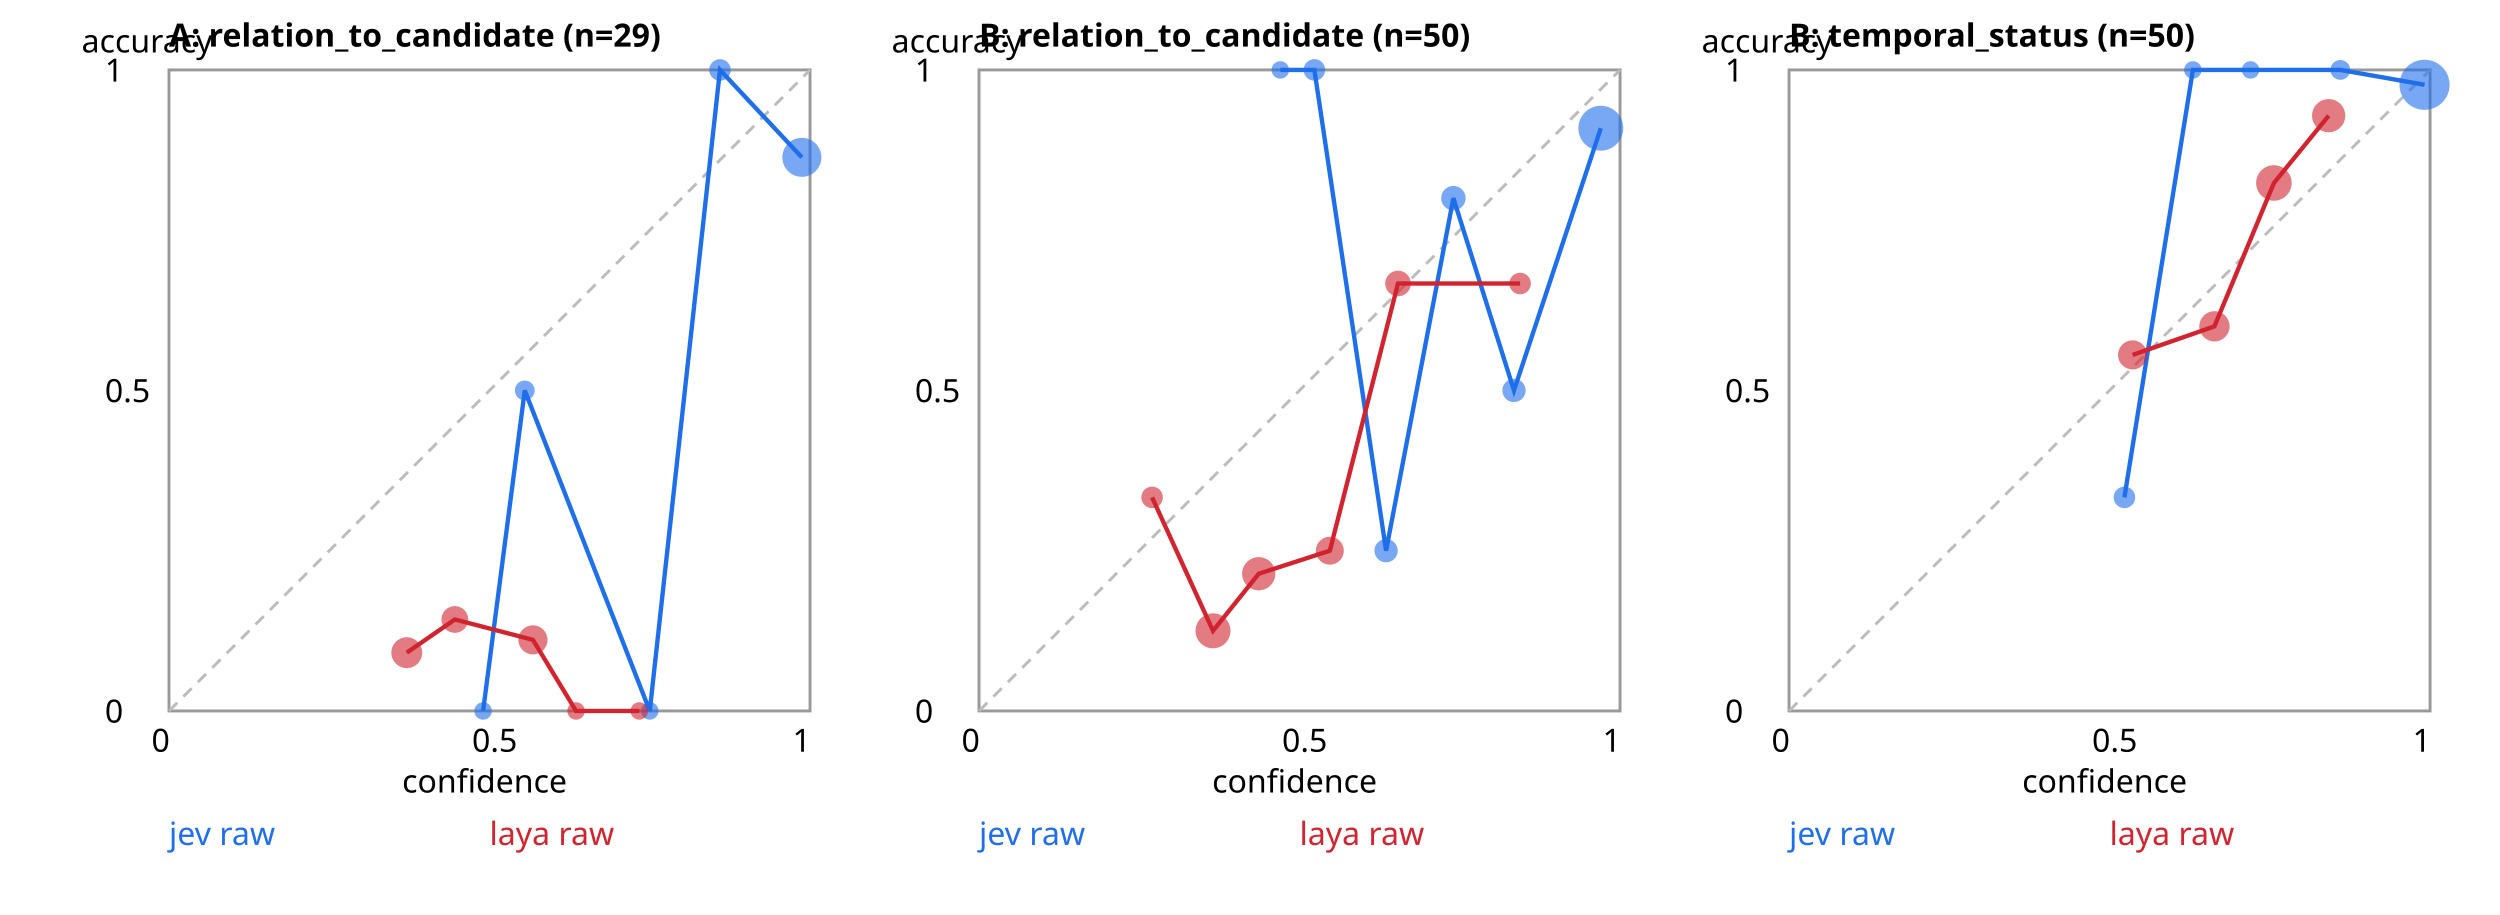
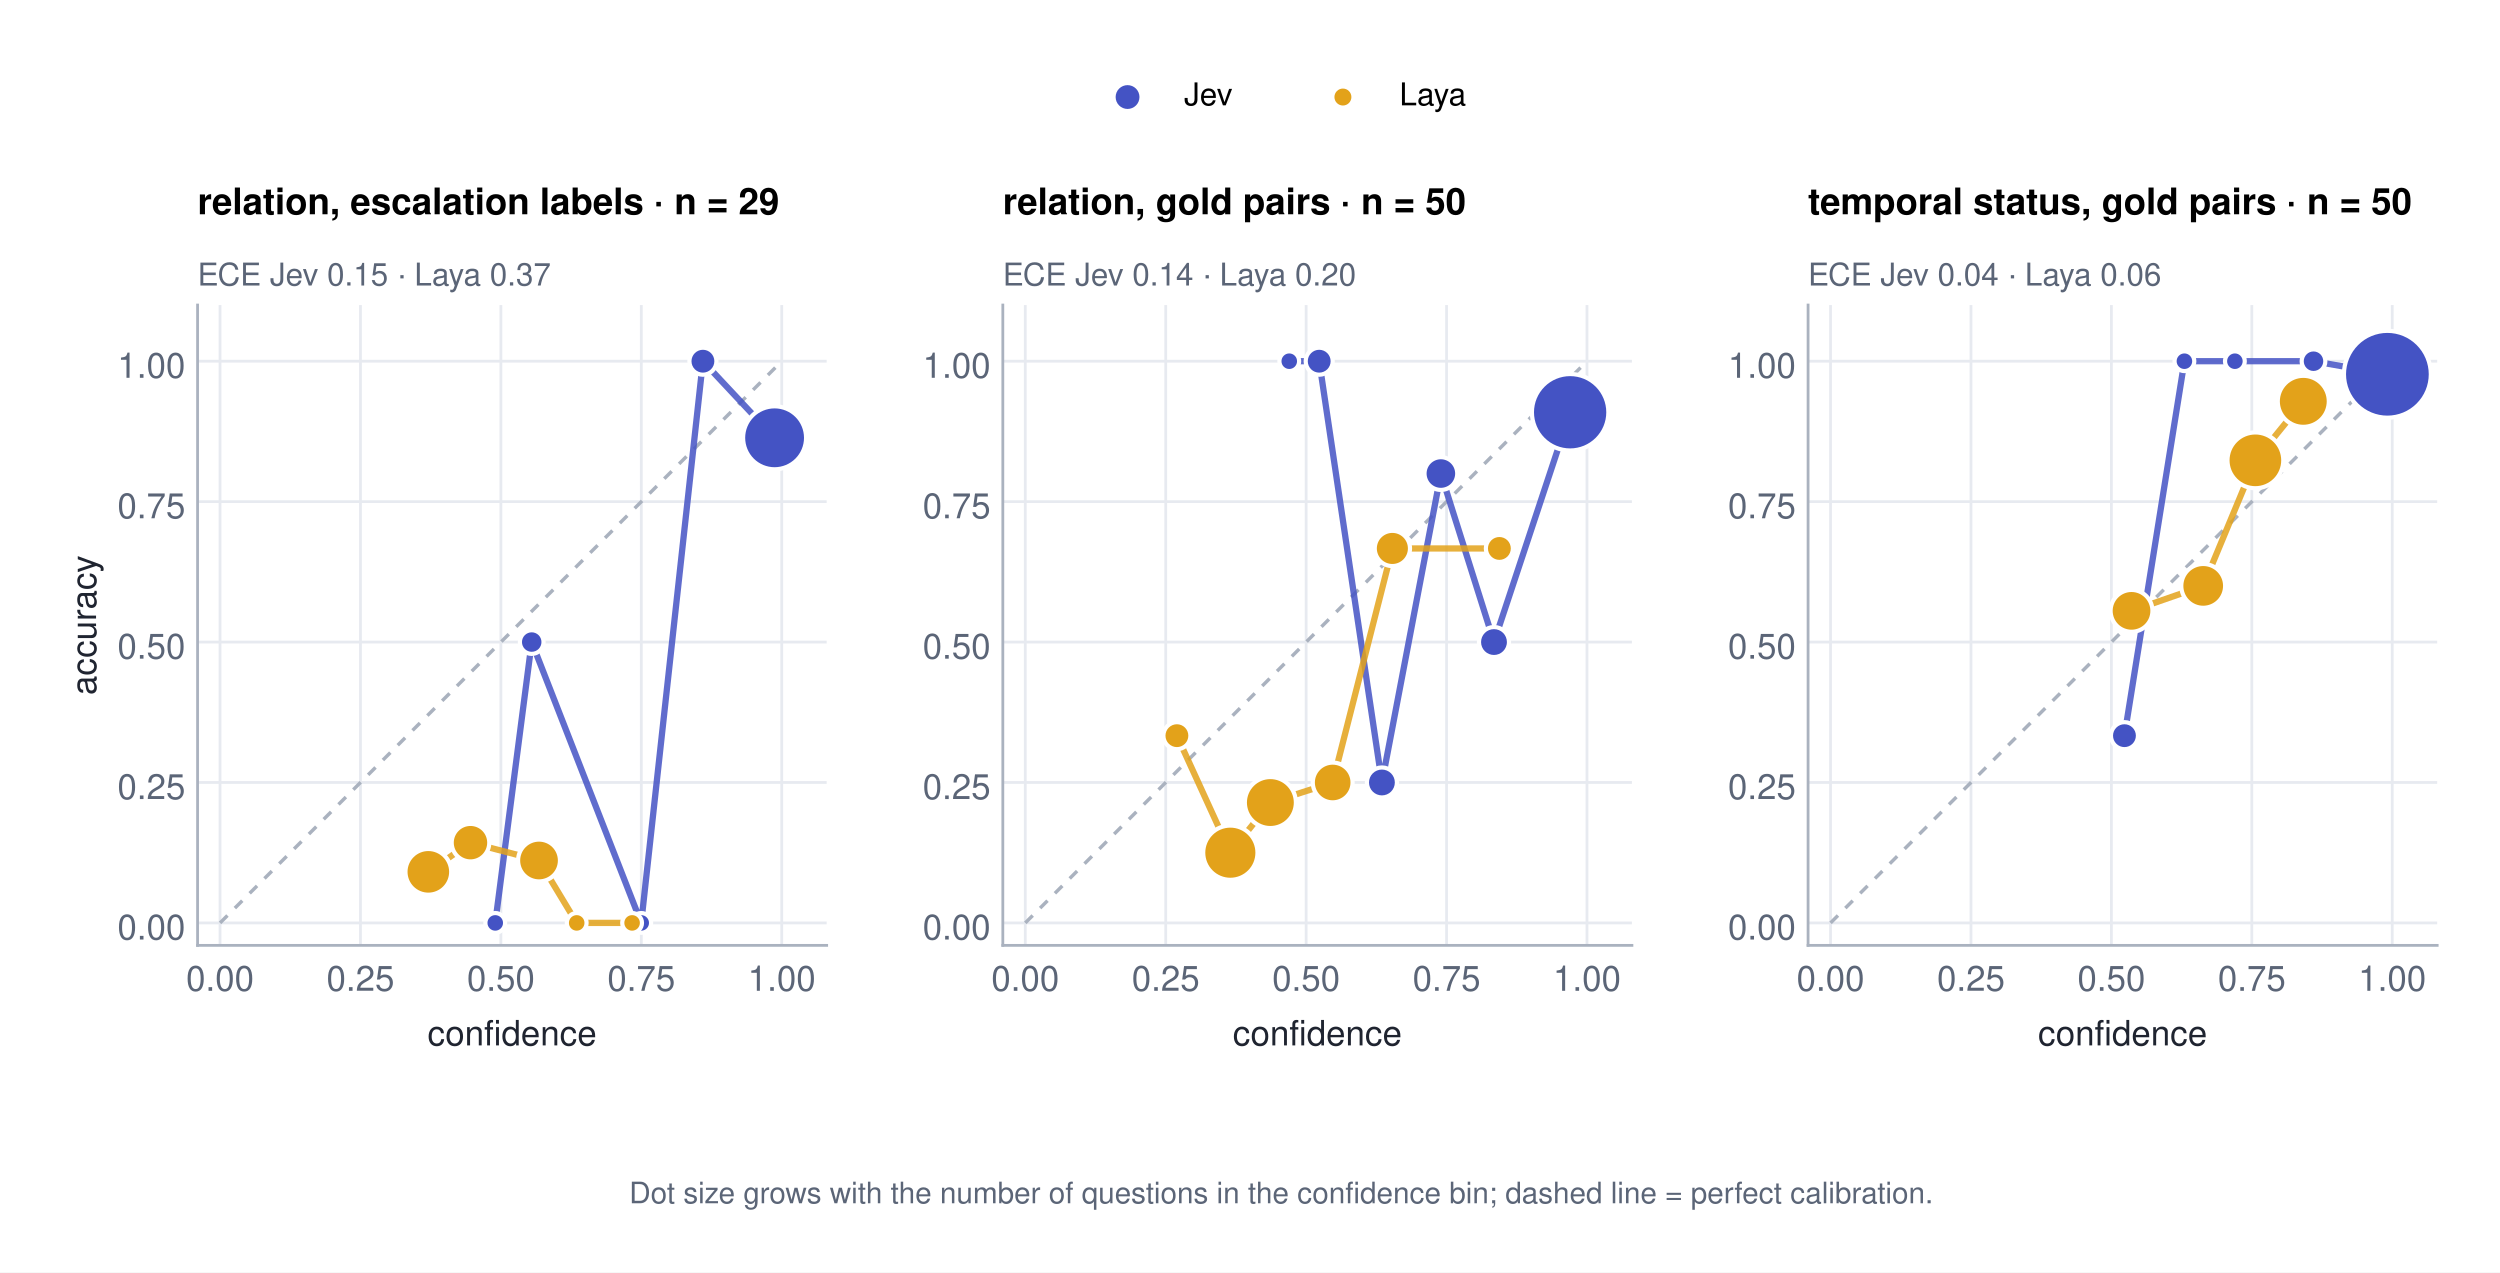
- <svg xmlns="http://www.w3.org/2000/svg" width="858" height="314" font-family="sans-serif" font-size="11">
-   <rect width="100%" height="100%" fill="white" />
-   <text x="58" y="16" font-weight="bold">A: relation_to_candidate (n=29)</text>
-   <rect x="58" y="24" width="220" height="220" fill="none" stroke="#999" />
-   <line x1="58" y1="244" x2="278" y2="24" stroke="#bbb" stroke-dasharray="4 3" />
-   <text x="52" y="258">0</text>
-   <text x="36" y="248">0</text>
-   <text x="162.0" y="258">0.5</text>
-   <text x="36" y="138.0">0.5</text>
-   <text x="272" y="258">1</text>
-   <text x="36" y="28">1</text>
-   <text x="138.0" y="272">confidence</text>
-   <text x="28" y="18">accuracy</text>
-   <polyline points="165.8,244.0 180.1,134.0 223.0,244.0 247.1,24.0 275.2,54.0" fill="none" stroke="#1f6feb" stroke-width="1.5" />
-   <circle cx="165.8" cy="244.0" r="3.0" fill="#1f6feb" fill-opacity="0.6" />
-   <circle cx="180.1" cy="134.0" r="3.4" fill="#1f6feb" fill-opacity="0.6" />
-   <circle cx="223.0" cy="244.0" r="3.0" fill="#1f6feb" fill-opacity="0.6" />
-   <circle cx="247.1" cy="24.0" r="3.7" fill="#1f6feb" fill-opacity="0.6" />
-   <circle cx="275.2" cy="54.0" r="6.7" fill="#1f6feb" fill-opacity="0.6" />
-   <text x="58" y="290" fill="#1f6feb">jev raw</text>
-   <polyline points="139.6,224.0 156.1,212.6 182.9,219.6 197.7,244.0 219.4,244.0" fill="none" stroke="#d1242f" stroke-width="1.5" />
-   <circle cx="139.6" cy="224.0" r="5.3" fill="#d1242f" fill-opacity="0.6" />
-   <circle cx="156.1" cy="212.6" r="4.6" fill="#d1242f" fill-opacity="0.6" />
-   <circle cx="182.9" cy="219.6" r="5.0" fill="#d1242f" fill-opacity="0.6" />
-   <circle cx="197.7" cy="244.0" r="3.0" fill="#d1242f" fill-opacity="0.6" />
-   <circle cx="219.4" cy="244.0" r="3.0" fill="#d1242f" fill-opacity="0.6" />
-   <text x="168" y="290" fill="#d1242f">laya raw</text>
-   <text x="336" y="16" font-weight="bold">B: relation_to_candidate (n=50)</text>
-   <rect x="336" y="24" width="220" height="220" fill="none" stroke="#999" />
-   <line x1="336" y1="244" x2="556" y2="24" stroke="#bbb" stroke-dasharray="4 3" />
-   <text x="330" y="258">0</text>
-   <text x="314" y="248">0</text>
-   <text x="440.0" y="258">0.5</text>
-   <text x="314" y="138.0">0.5</text>
-   <text x="550" y="258">1</text>
-   <text x="314" y="28">1</text>
-   <text x="416.0" y="272">confidence</text>
-   <text x="306" y="18">accuracy</text>
-   <polyline points="439.4,24.0 451.1,24.0 475.7,189.0 498.8,68.0 519.6,134.0 549.4,44.0" fill="none" stroke="#1f6feb" stroke-width="1.5" />
-   <circle cx="439.4" cy="24.0" r="3.0" fill="#1f6feb" fill-opacity="0.6" />
-   <circle cx="451.1" cy="24.0" r="3.7" fill="#1f6feb" fill-opacity="0.6" />
-   <circle cx="475.7" cy="189.0" r="4.0" fill="#1f6feb" fill-opacity="0.6" />
-   <circle cx="498.8" cy="68.0" r="4.2" fill="#1f6feb" fill-opacity="0.6" />
-   <circle cx="519.6" cy="134.0" r="4.0" fill="#1f6feb" fill-opacity="0.6" />
-   <circle cx="549.4" cy="44.0" r="7.7" fill="#1f6feb" fill-opacity="0.6" />
-   <text x="336" y="290" fill="#1f6feb">jev raw</text>
-   <polyline points="395.4,170.7 416.3,216.5 432.0,196.9 456.4,189.0 479.8,97.3 521.7,97.3" fill="none" stroke="#d1242f" stroke-width="1.5" />
-   <circle cx="395.4" cy="170.7" r="3.7" fill="#d1242f" fill-opacity="0.6" />
-   <circle cx="416.3" cy="216.5" r="6.0" fill="#d1242f" fill-opacity="0.6" />
-   <circle cx="432.0" cy="196.9" r="5.7" fill="#d1242f" fill-opacity="0.6" />
-   <circle cx="456.4" cy="189.0" r="4.8" fill="#d1242f" fill-opacity="0.6" />
-   <circle cx="479.8" cy="97.3" r="4.4" fill="#d1242f" fill-opacity="0.6" />
-   <circle cx="521.7" cy="97.3" r="3.7" fill="#d1242f" fill-opacity="0.6" />
-   <text x="446" y="290" fill="#d1242f">laya raw</text>
-   <text x="614" y="16" font-weight="bold">B: temporal_status (n=50)</text>
-   <rect x="614" y="24" width="220" height="220" fill="none" stroke="#999" />
-   <line x1="614" y1="244" x2="834" y2="24" stroke="#bbb" stroke-dasharray="4 3" />
-   <text x="608" y="258">0</text>
-   <text x="592" y="248">0</text>
-   <text x="718.0" y="258">0.5</text>
-   <text x="592" y="138.0">0.5</text>
-   <text x="828" y="258">1</text>
-   <text x="592" y="28">1</text>
-   <text x="694.0" y="272">confidence</text>
-   <text x="584" y="18">accuracy</text>
-   <polyline points="729.1,170.7 752.6,24.0 772.4,24.0 803.2,24.0 832.1,29.1" fill="none" stroke="#1f6feb" stroke-width="1.5" />
-   <circle cx="729.1" cy="170.7" r="3.7" fill="#1f6feb" fill-opacity="0.6" />
-   <circle cx="752.6" cy="24.0" r="3.0" fill="#1f6feb" fill-opacity="0.6" />
-   <circle cx="772.4" cy="24.0" r="3.0" fill="#1f6feb" fill-opacity="0.6" />
-   <circle cx="803.2" cy="24.0" r="3.4" fill="#1f6feb" fill-opacity="0.6" />
-   <circle cx="832.1" cy="29.1" r="8.6" fill="#1f6feb" fill-opacity="0.6" />
-   <text x="614" y="290" fill="#1f6feb">jev raw</text>
-   <polyline points="731.9,121.8 760.0,112.0 780.4,62.8 799.2,39.7" fill="none" stroke="#d1242f" stroke-width="1.5" />
-   <circle cx="731.9" cy="121.8" r="5.0" fill="#d1242f" fill-opacity="0.6" />
-   <circle cx="760.0" cy="112.0" r="5.2" fill="#d1242f" fill-opacity="0.6" />
-   <circle cx="780.4" cy="62.8" r="6.1" fill="#d1242f" fill-opacity="0.6" />
-   <circle cx="799.2" cy="39.7" r="5.7" fill="#d1242f" fill-opacity="0.6" />
-   <text x="724" y="290" fill="#d1242f">laya raw</text>
+ <svg xmlns="http://www.w3.org/2000/svg" xmlns:xlink="http://www.w3.org/1999/xlink" width="716.308pt" height="364.582pt" viewBox="0 0 716.308 364.582" version="1.1">
+   <defs>
+     <style type="text/css">*{stroke-linejoin: round; stroke-linecap: butt}</style>
+   </defs>
+   <g id="figure_1">
+     <g id="patch_1">
+       <path d="M 0 364.582  L 716.308 364.582  L 716.308 0  L 0 0  z " style="fill: #ffffff" />
+     </g>
+     <g id="axes_1">
+       <g id="patch_2">
+         <path d="M 56.608 270.872  L 236.861 270.872  L 236.861 87.4  L 56.608 87.4  z " style="fill: #ffffff" />
+       </g>
+       <g id="matplotlib.axis_1">
+         <g id="xtick_1">
+           <g id="line2d_1">
+             <path d="M 63.045 270.872  L 63.045 87.4  " clip-path="url(#pa65869cbde)" style="fill: none; stroke: #e7eaf0; stroke-width: 0.8; stroke-linecap: square" />
+           </g>
+           <g id="line2d_2" />
+           <g id="text_1">
+             <text style="font-size: 10px; font-family: 'Helvetica Neue', 'Helvetica', 'Arial', 'DejaVu Sans', sans-serif; text-anchor: middle; fill: #5b6577" x="63.045" y="283.892" transform="rotate(-0 63.04541 283.8918)">0.00</text>
+           </g>
+         </g>
+         <g id="xtick_2">
+           <g id="line2d_3">
+             <path d="M 103.28 270.872  L 103.28 87.4  " clip-path="url(#pa65869cbde)" style="fill: none; stroke: #e7eaf0; stroke-width: 0.8; stroke-linecap: square" />
+           </g>
+           <g id="line2d_4" />
+           <g id="text_2">
+             <text style="font-size: 10px; font-family: 'Helvetica Neue', 'Helvetica', 'Arial', 'DejaVu Sans', sans-serif; text-anchor: middle; fill: #5b6577" x="103.28" y="283.892" transform="rotate(-0 103.2804 283.8918)">0.25</text>
+           </g>
+         </g>
+         <g id="xtick_3">
+           <g id="line2d_5">
+             <path d="M 143.515 270.872  L 143.515 87.4  " clip-path="url(#pa65869cbde)" style="fill: none; stroke: #e7eaf0; stroke-width: 0.8; stroke-linecap: square" />
+           </g>
+           <g id="line2d_6" />
+           <g id="text_3">
+             <text style="font-size: 10px; font-family: 'Helvetica Neue', 'Helvetica', 'Arial', 'DejaVu Sans', sans-serif; text-anchor: middle; fill: #5b6577" x="143.515" y="283.892" transform="rotate(-0 143.5154 283.8918)">0.50</text>
+           </g>
+         </g>
+         <g id="xtick_4">
+           <g id="line2d_7">
+             <path d="M 183.75 270.872  L 183.75 87.4  " clip-path="url(#pa65869cbde)" style="fill: none; stroke: #e7eaf0; stroke-width: 0.8; stroke-linecap: square" />
+           </g>
+           <g id="line2d_8" />
+           <g id="text_4">
+             <text style="font-size: 10px; font-family: 'Helvetica Neue', 'Helvetica', 'Arial', 'DejaVu Sans', sans-serif; text-anchor: middle; fill: #5b6577" x="183.75" y="283.892" transform="rotate(-0 183.7504 283.8918)">0.75</text>
+           </g>
+         </g>
+         <g id="xtick_5">
+           <g id="line2d_9">
+             <path d="M 223.985 270.872  L 223.985 87.4  " clip-path="url(#pa65869cbde)" style="fill: none; stroke: #e7eaf0; stroke-width: 0.8; stroke-linecap: square" />
+           </g>
+           <g id="line2d_10" />
+           <g id="text_5">
+             <text style="font-size: 10px; font-family: 'Helvetica Neue', 'Helvetica', 'Arial', 'DejaVu Sans', sans-serif; text-anchor: middle; fill: #5b6577" x="223.985" y="283.892" transform="rotate(-0 223.9854 283.8918)">1.00</text>
+           </g>
+         </g>
+         <g id="text_6">
+           <text style="font-size: 10px; font-family: 'Helvetica Neue', 'Helvetica', 'Arial', 'DejaVu Sans', sans-serif; text-anchor: middle; fill: #1f2430" x="146.734" y="299.542" transform="rotate(-0 146.7342 299.5418)">confidence</text>
+         </g>
+       </g>
+       <g id="matplotlib.axis_2">
+         <g id="ytick_1">
+           <g id="line2d_11">
+             <path d="M 56.608 264.434  L 236.861 264.434  " clip-path="url(#pa65869cbde)" style="fill: none; stroke: #e7eaf0; stroke-width: 0.8; stroke-linecap: square" />
+           </g>
+           <g id="line2d_12" />
+           <g id="text_7">
+             <text style="font-size: 10px; font-family: 'Helvetica Neue', 'Helvetica', 'Arial', 'DejaVu Sans', sans-serif; text-anchor: end; fill: #5b6577" x="53.108" y="269.194" transform="rotate(-0 53.10781 269.1942)">0.00</text>
+           </g>
+         </g>
+         <g id="ytick_2">
+           <g id="line2d_13">
+             <path d="M 56.608 224.199  L 236.861 224.199  " clip-path="url(#pa65869cbde)" style="fill: none; stroke: #e7eaf0; stroke-width: 0.8; stroke-linecap: square" />
+           </g>
+           <g id="line2d_14" />
+           <g id="text_8">
+             <text style="font-size: 10px; font-family: 'Helvetica Neue', 'Helvetica', 'Arial', 'DejaVu Sans', sans-serif; text-anchor: end; fill: #5b6577" x="53.108" y="228.959" transform="rotate(-0 53.10781 228.9592)">0.25</text>
+           </g>
+         </g>
+         <g id="ytick_3">
+           <g id="line2d_15">
+             <path d="M 56.608 183.964  L 236.861 183.964  " clip-path="url(#pa65869cbde)" style="fill: none; stroke: #e7eaf0; stroke-width: 0.8; stroke-linecap: square" />
+           </g>
+           <g id="line2d_16" />
+           <g id="text_9">
+             <text style="font-size: 10px; font-family: 'Helvetica Neue', 'Helvetica', 'Arial', 'DejaVu Sans', sans-serif; text-anchor: end; fill: #5b6577" x="53.108" y="188.724" transform="rotate(-0 53.10781 188.7242)">0.50</text>
+           </g>
+         </g>
+         <g id="ytick_4">
+           <g id="line2d_17">
+             <path d="M 56.608 143.729  L 236.861 143.729  " clip-path="url(#pa65869cbde)" style="fill: none; stroke: #e7eaf0; stroke-width: 0.8; stroke-linecap: square" />
+           </g>
+           <g id="line2d_18" />
+           <g id="text_10">
+             <text style="font-size: 10px; font-family: 'Helvetica Neue', 'Helvetica', 'Arial', 'DejaVu Sans', sans-serif; text-anchor: end; fill: #5b6577" x="53.108" y="148.489" transform="rotate(-0 53.10781 148.4892)">0.75</text>
+           </g>
+         </g>
+         <g id="ytick_5">
+           <g id="line2d_19">
+             <path d="M 56.608 103.494  L 236.861 103.494  " clip-path="url(#pa65869cbde)" style="fill: none; stroke: #e7eaf0; stroke-width: 0.8; stroke-linecap: square" />
+           </g>
+           <g id="line2d_20" />
+           <g id="text_11">
+             <text style="font-size: 10px; font-family: 'Helvetica Neue', 'Helvetica', 'Arial', 'DejaVu Sans', sans-serif; text-anchor: end; fill: #5b6577" x="53.108" y="108.254" transform="rotate(-0 53.10781 108.2542)">1.00</text>
+           </g>
+         </g>
+         <g id="text_12">
+           <text style="font-size: 10px; font-family: 'Helvetica Neue', 'Helvetica', 'Arial', 'DejaVu Sans', sans-serif; text-anchor: middle; fill: #1f2430" x="27.52" y="179.136" transform="rotate(-90 27.52 179.136)">accuracy</text>
+         </g>
+       </g>
+       <g id="line2d_21">
+         <path d="M 63.045 264.434  L 223.985 103.494  " clip-path="url(#pa65869cbde)" style="fill: none; stroke-dasharray: 3,3; stroke-dashoffset: 0; stroke: #aab2bf" />
+       </g>
+       <g id="line2d_22">
+         <path d="M 141.898 264.434  L 152.349 183.964  L 183.726 264.434  L 201.403 103.494  L 221.939 125.441  " clip-path="url(#pa65869cbde)" style="fill: none; stroke: #4453c4; stroke-opacity: 0.85; stroke-width: 1.8; stroke-linecap: square" />
+       </g>
+       <g id="line2d_23">
+         <path d="M 122.728 249.803  L 134.804 241.443  L 154.442 246.552  L 165.236 264.434  L 181.111 264.434  " clip-path="url(#pa65869cbde)" style="fill: none; stroke: #e3a21a; stroke-opacity: 0.85; stroke-width: 1.8; stroke-linecap: square" />
+       </g>
+       <g id="patch_3">
+         <path d="M 56.608 270.872  L 56.608 87.4  " style="fill: none; stroke: #aab2bf; stroke-width: 0.8; stroke-linejoin: miter; stroke-linecap: square" />
+       </g>
+       <g id="patch_4">
+         <path d="M 56.608 270.872  L 236.861 270.872  " style="fill: none; stroke: #aab2bf; stroke-width: 0.8; stroke-linejoin: miter; stroke-linecap: square" />
+       </g>
+       <g id="PathCollection_1">
+         <path d="M 141.898 267.263  C 142.648 267.263 143.368 266.965 143.898 266.434  C 144.429 265.904 144.727 265.184 144.727 264.434  C 144.727 263.684 144.429 262.965 143.898 262.434  C 143.368 261.904 142.648 261.606 141.898 261.606  C 141.148 261.606 140.429 261.904 139.898 262.434  C 139.368 262.965 139.07 263.684 139.07 264.434  C 139.07 265.184 139.368 265.904 139.898 266.434  C 140.429 266.965 141.148 267.263 141.898 267.263  z " clip-path="url(#pa65869cbde)" style="fill: #4453c4; stroke: #ffffff; stroke-width: 1.2" />
+         <path d="M 152.349 187.355  C 153.249 187.355 154.111 186.998 154.747 186.362  C 155.383 185.726 155.74 184.864 155.74 183.964  C 155.74 183.065 155.383 182.202 154.747 181.566  C 154.111 180.93 153.249 180.573 152.349 180.573  C 151.45 180.573 150.587 180.93 149.951 181.566  C 149.315 182.202 148.958 183.065 148.958 183.964  C 148.958 184.864 149.315 185.726 149.951 186.362  C 150.587 186.998 151.45 187.355 152.349 187.355  z " clip-path="url(#pa65869cbde)" style="fill: #4453c4; stroke: #ffffff; stroke-width: 1.2" />
+         <path d="M 183.726 267.263  C 184.476 267.263 185.196 266.965 185.726 266.434  C 186.257 265.904 186.555 265.184 186.555 264.434  C 186.555 263.684 186.257 262.965 185.726 262.434  C 185.196 261.904 184.476 261.606 183.726 261.606  C 182.976 261.606 182.257 261.904 181.726 262.434  C 181.196 262.965 180.898 263.684 180.898 264.434  C 180.898 265.184 181.196 265.904 181.726 266.434  C 182.257 266.965 182.976 267.263 183.726 267.263  z " clip-path="url(#pa65869cbde)" style="fill: #4453c4; stroke: #ffffff; stroke-width: 1.2" />
+         <path d="M 201.403 107.367  C 202.43 107.367 203.415 106.959 204.141 106.233  C 204.868 105.507 205.276 104.521 205.276 103.494  C 205.276 102.467 204.868 101.482 204.141 100.756  C 203.415 100.029 202.43 99.621 201.403 99.621  C 200.376 99.621 199.391 100.029 198.664 100.756  C 197.938 101.482 197.53 102.467 197.53 103.494  C 197.53 104.521 197.938 105.507 198.664 106.233  C 199.391 106.959 200.376 107.367 201.403 107.367  z " clip-path="url(#pa65869cbde)" style="fill: #4453c4; stroke: #ffffff; stroke-width: 1.2" />
+         <path d="M 221.939 134.468  C 224.333 134.468 226.63 133.517 228.323 131.824  C 230.016 130.131 230.967 127.835 230.967 125.441  C 230.967 123.046 230.016 120.75 228.323 119.057  C 226.63 117.364 224.333 116.413 221.939 116.413  C 219.545 116.413 217.249 117.364 215.556 119.057  C 213.863 120.75 212.912 123.046 212.912 125.441  C 212.912 127.835 213.863 130.131 215.556 131.824  C 217.249 133.517 219.545 134.468 221.939 134.468  z " clip-path="url(#pa65869cbde)" style="fill: #4453c4; stroke: #ffffff; stroke-width: 1.2" />
+       </g>
+       <g id="PathCollection_2">
+         <path d="M 122.728 256.361  C 124.467 256.361 126.135 255.67 127.365 254.44  C 128.594 253.21 129.285 251.542 129.285 249.803  C 129.285 248.064 128.594 246.396 127.365 245.166  C 126.135 243.937 124.467 243.246 122.728 243.246  C 120.989 243.246 119.321 243.937 118.091 245.166  C 116.861 246.396 116.17 248.064 116.17 249.803  C 116.17 251.542 116.861 253.21 118.091 254.44  C 119.321 255.67 120.989 256.361 122.728 256.361  z " clip-path="url(#pa65869cbde)" style="fill: #e3a21a; stroke: #ffffff; stroke-width: 1.2" />
+         <path d="M 134.804 246.828  C 136.233 246.828 137.602 246.261 138.612 245.251  C 139.622 244.241 140.19 242.871 140.19 241.443  C 140.19 240.015 139.622 238.645 138.612 237.635  C 137.602 236.625 136.233 236.058 134.804 236.058  C 133.376 236.058 132.006 236.625 130.997 237.635  C 129.987 238.645 129.419 240.015 129.419 241.443  C 129.419 242.871 129.987 244.241 130.997 245.251  C 132.006 246.261 133.376 246.828 134.804 246.828  z " clip-path="url(#pa65869cbde)" style="fill: #e3a21a; stroke: #ffffff; stroke-width: 1.2" />
+         <path d="M 154.442 252.552  C 156.033 252.552 157.559 251.92 158.684 250.795  C 159.81 249.669 160.442 248.143 160.442 246.552  C 160.442 244.961 159.81 243.435 158.684 242.309  C 157.559 241.184 156.033 240.552 154.442 240.552  C 152.851 240.552 151.324 241.184 150.199 242.309  C 149.074 243.435 148.442 244.961 148.442 246.552  C 148.442 248.143 149.074 249.669 150.199 250.795  C 151.324 251.92 152.851 252.552 154.442 252.552  z " clip-path="url(#pa65869cbde)" style="fill: #e3a21a; stroke: #ffffff; stroke-width: 1.2" />
+         <path d="M 165.236 267.263  C 165.987 267.263 166.706 266.965 167.236 266.434  C 167.767 265.904 168.065 265.184 168.065 264.434  C 168.065 263.684 167.767 262.965 167.236 262.434  C 166.706 261.904 165.987 261.606 165.236 261.606  C 164.486 261.606 163.767 261.904 163.236 262.434  C 162.706 262.965 162.408 263.684 162.408 264.434  C 162.408 265.184 162.706 265.904 163.236 266.434  C 163.767 266.965 164.486 267.263 165.236 267.263  z " clip-path="url(#pa65869cbde)" style="fill: #e3a21a; stroke: #ffffff; stroke-width: 1.2" />
+         <path d="M 181.111 267.263  C 181.861 267.263 182.581 266.965 183.111 266.434  C 183.641 265.904 183.939 265.184 183.939 264.434  C 183.939 263.684 183.641 262.965 183.111 262.434  C 182.581 261.904 181.861 261.606 181.111 261.606  C 180.361 261.606 179.641 261.904 179.111 262.434  C 178.581 262.965 178.283 263.684 178.283 264.434  C 178.283 265.184 178.581 265.904 179.111 266.434  C 179.641 266.965 180.361 267.263 181.111 267.263  z " clip-path="url(#pa65869cbde)" style="fill: #e3a21a; stroke: #ffffff; stroke-width: 1.2" />
+       </g>
+       <g id="text_13">
+         <text style="font-size: 9px; font-family: 'Helvetica Neue', 'Helvetica', 'Arial', 'DejaVu Sans', sans-serif; text-anchor: start; fill: #5b6577" x="56.608" y="81.814" transform="rotate(-0 56.60781 81.81376)">ECE  Jev 0.15  ·  Laya 0.37</text>
+       </g>
+       <g id="text_14">
+         <text style="font-weight: 700; font-size: 10.5px; font-family: 'Helvetica Neue', 'Helvetica', 'Arial', 'DejaVu Sans', sans-serif; text-anchor: start" x="56.608" y="61.4" transform="rotate(-0 56.60781 61.40019)">relation, escalation labels  ·  n = 29</text>
+       </g>
+     </g>
+     <g id="axes_2">
+       <g id="patch_5">
+         <path d="M 287.331 270.872  L 467.584 270.872  L 467.584 87.4  L 287.331 87.4  z " style="fill: #ffffff" />
+       </g>
+       <g id="matplotlib.axis_3">
+         <g id="xtick_6">
+           <g id="line2d_24">
+             <path d="M 293.769 270.872  L 293.769 87.4  " clip-path="url(#p47342a9e52)" style="fill: none; stroke: #e7eaf0; stroke-width: 0.8; stroke-linecap: square" />
+           </g>
+           <g id="line2d_25" />
+           <g id="text_15">
+             <text style="font-size: 10px; font-family: 'Helvetica Neue', 'Helvetica', 'Arial', 'DejaVu Sans', sans-serif; text-anchor: middle; fill: #5b6577" x="293.769" y="283.892" transform="rotate(-0 293.769 283.8918)">0.00</text>
+           </g>
+         </g>
+         <g id="xtick_7">
+           <g id="line2d_26">
+             <path d="M 334.004 270.872  L 334.004 87.4  " clip-path="url(#p47342a9e52)" style="fill: none; stroke: #e7eaf0; stroke-width: 0.8; stroke-linecap: square" />
+           </g>
+           <g id="line2d_27" />
+           <g id="text_16">
+             <text style="font-size: 10px; font-family: 'Helvetica Neue', 'Helvetica', 'Arial', 'DejaVu Sans', sans-serif; text-anchor: middle; fill: #5b6577" x="334.004" y="283.892" transform="rotate(-0 334.004 283.8918)">0.25</text>
+           </g>
+         </g>
+         <g id="xtick_8">
+           <g id="line2d_28">
+             <path d="M 374.239 270.872  L 374.239 87.4  " clip-path="url(#p47342a9e52)" style="fill: none; stroke: #e7eaf0; stroke-width: 0.8; stroke-linecap: square" />
+           </g>
+           <g id="line2d_29" />
+           <g id="text_17">
+             <text style="font-size: 10px; font-family: 'Helvetica Neue', 'Helvetica', 'Arial', 'DejaVu Sans', sans-serif; text-anchor: middle; fill: #5b6577" x="374.239" y="283.892" transform="rotate(-0 374.239 283.8918)">0.50</text>
+           </g>
+         </g>
+         <g id="xtick_9">
+           <g id="line2d_30">
+             <path d="M 414.474 270.872  L 414.474 87.4  " clip-path="url(#p47342a9e52)" style="fill: none; stroke: #e7eaf0; stroke-width: 0.8; stroke-linecap: square" />
+           </g>
+           <g id="line2d_31" />
+           <g id="text_18">
+             <text style="font-size: 10px; font-family: 'Helvetica Neue', 'Helvetica', 'Arial', 'DejaVu Sans', sans-serif; text-anchor: middle; fill: #5b6577" x="414.474" y="283.892" transform="rotate(-0 414.474 283.8918)">0.75</text>
+           </g>
+         </g>
+         <g id="xtick_10">
+           <g id="line2d_32">
+             <path d="M 454.709 270.872  L 454.709 87.4  " clip-path="url(#p47342a9e52)" style="fill: none; stroke: #e7eaf0; stroke-width: 0.8; stroke-linecap: square" />
+           </g>
+           <g id="line2d_33" />
+           <g id="text_19">
+             <text style="font-size: 10px; font-family: 'Helvetica Neue', 'Helvetica', 'Arial', 'DejaVu Sans', sans-serif; text-anchor: middle; fill: #5b6577" x="454.709" y="283.892" transform="rotate(-0 454.709 283.8918)">1.00</text>
+           </g>
+         </g>
+         <g id="text_20">
+           <text style="font-size: 10px; font-family: 'Helvetica Neue', 'Helvetica', 'Arial', 'DejaVu Sans', sans-serif; text-anchor: middle; fill: #1f2430" x="377.458" y="299.542" transform="rotate(-0 377.4578 299.5418)">confidence</text>
+         </g>
+       </g>
+       <g id="matplotlib.axis_4">
+         <g id="ytick_6">
+           <g id="line2d_34">
+             <path d="M 287.331 264.434  L 467.584 264.434  " clip-path="url(#p47342a9e52)" style="fill: none; stroke: #e7eaf0; stroke-width: 0.8; stroke-linecap: square" />
+           </g>
+           <g id="line2d_35" />
+           <g id="text_21">
+             <text style="font-size: 10px; font-family: 'Helvetica Neue', 'Helvetica', 'Arial', 'DejaVu Sans', sans-serif; text-anchor: end; fill: #5b6577" x="283.831" y="269.194" transform="rotate(-0 283.8314 269.1942)">0.00</text>
+           </g>
+         </g>
+         <g id="ytick_7">
+           <g id="line2d_36">
+             <path d="M 287.331 224.199  L 467.584 224.199  " clip-path="url(#p47342a9e52)" style="fill: none; stroke: #e7eaf0; stroke-width: 0.8; stroke-linecap: square" />
+           </g>
+           <g id="line2d_37" />
+           <g id="text_22">
+             <text style="font-size: 10px; font-family: 'Helvetica Neue', 'Helvetica', 'Arial', 'DejaVu Sans', sans-serif; text-anchor: end; fill: #5b6577" x="283.831" y="228.959" transform="rotate(-0 283.8314 228.9592)">0.25</text>
+           </g>
+         </g>
+         <g id="ytick_8">
+           <g id="line2d_38">
+             <path d="M 287.331 183.964  L 467.584 183.964  " clip-path="url(#p47342a9e52)" style="fill: none; stroke: #e7eaf0; stroke-width: 0.8; stroke-linecap: square" />
+           </g>
+           <g id="line2d_39" />
+           <g id="text_23">
+             <text style="font-size: 10px; font-family: 'Helvetica Neue', 'Helvetica', 'Arial', 'DejaVu Sans', sans-serif; text-anchor: end; fill: #5b6577" x="283.831" y="188.724" transform="rotate(-0 283.8314 188.7242)">0.50</text>
+           </g>
+         </g>
+         <g id="ytick_9">
+           <g id="line2d_40">
+             <path d="M 287.331 143.729  L 467.584 143.729  " clip-path="url(#p47342a9e52)" style="fill: none; stroke: #e7eaf0; stroke-width: 0.8; stroke-linecap: square" />
+           </g>
+           <g id="line2d_41" />
+           <g id="text_24">
+             <text style="font-size: 10px; font-family: 'Helvetica Neue', 'Helvetica', 'Arial', 'DejaVu Sans', sans-serif; text-anchor: end; fill: #5b6577" x="283.831" y="148.489" transform="rotate(-0 283.8314 148.4892)">0.75</text>
+           </g>
+         </g>
+         <g id="ytick_10">
+           <g id="line2d_42">
+             <path d="M 287.331 103.494  L 467.584 103.494  " clip-path="url(#p47342a9e52)" style="fill: none; stroke: #e7eaf0; stroke-width: 0.8; stroke-linecap: square" />
+           </g>
+           <g id="line2d_43" />
+           <g id="text_25">
+             <text style="font-size: 10px; font-family: 'Helvetica Neue', 'Helvetica', 'Arial', 'DejaVu Sans', sans-serif; text-anchor: end; fill: #5b6577" x="283.831" y="108.254" transform="rotate(-0 283.8314 108.2542)">1.00</text>
+           </g>
+         </g>
+       </g>
+       <g id="line2d_44">
+         <path d="M 293.769 264.434  L 454.709 103.494  " clip-path="url(#p47342a9e52)" style="fill: none; stroke-dasharray: 3,3; stroke-dashoffset: 0; stroke: #aab2bf" />
+       </g>
+       <g id="line2d_45">
+         <path d="M 369.403 103.494  L 377.983 103.494  L 395.951 224.199  L 412.843 135.682  L 428.061 183.964  L 449.881 118.125  " clip-path="url(#p47342a9e52)" style="fill: none; stroke: #4453c4; stroke-opacity: 0.85; stroke-width: 1.8; stroke-linecap: square" />
+       </g>
+       <g id="line2d_46">
+         <path d="M 337.209 210.788  L 352.522 244.317  L 363.989 229.947  L 381.844 224.199  L 398.946 157.141  L 429.608 157.141  " clip-path="url(#p47342a9e52)" style="fill: none; stroke: #e3a21a; stroke-opacity: 0.85; stroke-width: 1.8; stroke-linecap: square" />
+       </g>
+       <g id="patch_6">
+         <path d="M 287.331 270.872  L 287.331 87.4  " style="fill: none; stroke: #aab2bf; stroke-width: 0.8; stroke-linejoin: miter; stroke-linecap: square" />
+       </g>
+       <g id="patch_7">
+         <path d="M 287.331 270.872  L 467.584 270.872  " style="fill: none; stroke: #aab2bf; stroke-width: 0.8; stroke-linejoin: miter; stroke-linecap: square" />
+       </g>
+       <g id="PathCollection_3">
+         <path d="M 369.403 106.323  C 370.153 106.323 370.873 106.025 371.403 105.494  C 371.934 104.964 372.232 104.244 372.232 103.494  C 372.232 102.744 371.934 102.025 371.403 101.494  C 370.873 100.964 370.153 100.666 369.403 100.666  C 368.653 100.666 367.934 100.964 367.403 101.494  C 366.873 102.025 366.575 102.744 366.575 103.494  C 366.575 104.244 366.873 104.964 367.403 105.494  C 367.934 106.025 368.653 106.323 369.403 106.323  z " clip-path="url(#p47342a9e52)" style="fill: #4453c4; stroke: #ffffff; stroke-width: 1.2" />
+         <path d="M 377.983 107.367  C 379.01 107.367 379.995 106.959 380.722 106.233  C 381.448 105.507 381.856 104.521 381.856 103.494  C 381.856 102.467 381.448 101.482 380.722 100.756  C 379.995 100.029 379.01 99.621 377.983 99.621  C 376.956 99.621 375.971 100.029 375.244 100.756  C 374.518 101.482 374.11 102.467 374.11 103.494  C 374.11 104.521 374.518 105.507 375.244 106.233  C 375.971 106.959 376.956 107.367 377.983 107.367  z " clip-path="url(#p47342a9e52)" style="fill: #4453c4; stroke: #ffffff; stroke-width: 1.2" />
+         <path d="M 395.951 228.5  C 397.091 228.5 398.185 228.047 398.992 227.241  C 399.799 226.434 400.252 225.34 400.252 224.199  C 400.252 223.059 399.799 221.964 398.992 221.158  C 398.185 220.351 397.091 219.898 395.951 219.898  C 394.81 219.898 393.716 220.351 392.909 221.158  C 392.103 221.964 391.649 223.059 391.649 224.199  C 391.649 225.34 392.103 226.434 392.909 227.241  C 393.716 228.047 394.81 228.5 395.951 228.5  z " clip-path="url(#p47342a9e52)" style="fill: #4453c4; stroke: #ffffff; stroke-width: 1.2" />
+         <path d="M 412.843 140.373  C 414.087 140.373 415.28 139.878 416.159 138.999  C 417.039 138.119 417.533 136.926 417.533 135.682  C 417.533 134.438 417.039 133.245 416.159 132.366  C 415.28 131.486 414.087 130.992 412.843 130.992  C 411.599 130.992 410.406 131.486 409.526 132.366  C 408.647 133.245 408.152 134.438 408.152 135.682  C 408.152 136.926 408.647 138.119 409.526 138.999  C 410.406 139.878 411.599 140.373 412.843 140.373  z " clip-path="url(#p47342a9e52)" style="fill: #4453c4; stroke: #ffffff; stroke-width: 1.2" />
+         <path d="M 428.061 188.265  C 429.201 188.265 430.295 187.812 431.102 187.006  C 431.909 186.199 432.362 185.105 432.362 183.964  C 432.362 182.824 431.909 181.729 431.102 180.923  C 430.295 180.116 429.201 179.663 428.061 179.663  C 426.92 179.663 425.826 180.116 425.019 180.923  C 424.213 181.729 423.759 182.824 423.759 183.964  C 423.759 185.105 424.213 186.199 425.019 187.006  C 425.826 187.812 426.92 188.265 428.061 188.265  z " clip-path="url(#p47342a9e52)" style="fill: #4453c4; stroke: #ffffff; stroke-width: 1.2" />
+         <path d="M 449.881 129.08  C 452.786 129.08 455.572 127.925 457.627 125.871  C 459.681 123.817 460.835 121.03 460.835 118.125  C 460.835 115.22 459.681 112.433 457.627 110.379  C 455.572 108.325 452.786 107.171 449.881 107.171  C 446.975 107.171 444.189 108.325 442.135 110.379  C 440.08 112.433 438.926 115.22 438.926 118.125  C 438.926 121.03 440.08 123.817 442.135 125.871  C 444.189 127.925 446.975 129.08 449.881 129.08  z " clip-path="url(#p47342a9e52)" style="fill: #4453c4; stroke: #ffffff; stroke-width: 1.2" />
+       </g>
+       <g id="PathCollection_4">
+         <path d="M 337.209 214.661  C 338.236 214.661 339.222 214.252 339.948 213.526  C 340.674 212.8 341.082 211.815 341.082 210.788  C 341.082 209.76 340.674 208.775 339.948 208.049  C 339.222 207.323 338.236 206.915 337.209 206.915  C 336.182 206.915 335.197 207.323 334.471 208.049  C 333.744 208.775 333.336 209.76 333.336 210.788  C 333.336 211.815 333.744 212.8 334.471 213.526  C 335.197 214.252 336.182 214.661 337.209 214.661  z " clip-path="url(#p47342a9e52)" style="fill: #e3a21a; stroke: #ffffff; stroke-width: 1.2" />
+         <path d="M 352.522 252.095  C 354.584 252.095 356.563 251.275 358.022 249.817  C 359.48 248.358 360.3 246.379 360.3 244.317  C 360.3 242.254 359.48 240.275 358.022 238.817  C 356.563 237.358 354.584 236.539 352.522 236.539  C 350.459 236.539 348.48 237.358 347.022 238.817  C 345.563 240.275 344.744 242.254 344.744 244.317  C 344.744 246.379 345.563 248.358 347.022 249.817  C 348.48 251.275 350.459 252.095 352.522 252.095  z " clip-path="url(#p47342a9e52)" style="fill: #e3a21a; stroke: #ffffff; stroke-width: 1.2" />
+         <path d="M 363.989 237.261  C 365.929 237.261 367.79 236.491 369.161 235.119  C 370.533 233.747 371.304 231.887 371.304 229.947  C 371.304 228.007 370.533 226.147 369.161 224.775  C 367.79 223.403 365.929 222.633 363.989 222.633  C 362.05 222.633 360.189 223.403 358.817 224.775  C 357.446 226.147 356.675 228.007 356.675 229.947  C 356.675 231.887 357.446 233.747 358.817 235.119  C 360.189 236.491 362.05 237.261 363.989 237.261  z " clip-path="url(#p47342a9e52)" style="fill: #e3a21a; stroke: #ffffff; stroke-width: 1.2" />
+         <path d="M 381.844 229.9  C 383.355 229.9 384.806 229.299 385.875 228.23  C 386.944 227.161 387.544 225.711 387.544 224.199  C 387.544 222.687 386.944 221.237 385.875 220.168  C 384.806 219.099 383.355 218.498 381.844 218.498  C 380.332 218.498 378.881 219.099 377.812 220.168  C 376.743 221.237 376.143 222.687 376.143 224.199  C 376.143 225.711 376.743 227.161 377.812 228.23  C 378.881 229.299 380.332 229.9 381.844 229.9  z " clip-path="url(#p47342a9e52)" style="fill: #e3a21a; stroke: #ffffff; stroke-width: 1.2" />
+         <path d="M 398.946 162.191  C 400.285 162.191 401.569 161.659 402.516 160.712  C 403.463 159.765 403.995 158.48 403.995 157.141  C 403.995 155.802 403.463 154.517 402.516 153.57  C 401.569 152.623 400.285 152.091 398.946 152.091  C 397.606 152.091 396.322 152.623 395.375 153.57  C 394.428 154.517 393.896 155.802 393.896 157.141  C 393.896 158.48 394.428 159.765 395.375 160.712  C 396.322 161.659 397.606 162.191 398.946 162.191  z " clip-path="url(#p47342a9e52)" style="fill: #e3a21a; stroke: #ffffff; stroke-width: 1.2" />
+         <path d="M 429.608 161.014  C 430.635 161.014 431.62 160.606 432.346 159.879  C 433.073 159.153 433.481 158.168 433.481 157.141  C 433.481 156.114 433.073 155.129 432.346 154.402  C 431.62 153.676 430.635 153.268 429.608 153.268  C 428.581 153.268 427.595 153.676 426.869 154.402  C 426.143 155.129 425.735 156.114 425.735 157.141  C 425.735 158.168 426.143 159.153 426.869 159.879  C 427.595 160.606 428.581 161.014 429.608 161.014  z " clip-path="url(#p47342a9e52)" style="fill: #e3a21a; stroke: #ffffff; stroke-width: 1.2" />
+       </g>
+       <g id="text_26">
+         <text style="font-size: 9px; font-family: 'Helvetica Neue', 'Helvetica', 'Arial', 'DejaVu Sans', sans-serif; text-anchor: start; fill: #5b6577" x="287.331" y="81.814" transform="rotate(-0 287.3314 81.81376)">ECE  Jev 0.14  ·  Laya 0.20</text>
+       </g>
+       <g id="text_27">
+         <text style="font-weight: 700; font-size: 10.5px; font-family: 'Helvetica Neue', 'Helvetica', 'Arial', 'DejaVu Sans', sans-serif; text-anchor: start" x="287.331" y="61.4" transform="rotate(-0 287.3314 61.40019)">relation, gold pairs  ·  n = 50</text>
+       </g>
+     </g>
+     <g id="axes_3">
+       <g id="patch_8">
+         <path d="M 518.055 270.872  L 698.308 270.872  L 698.308 87.4  L 518.055 87.4  z " style="fill: #ffffff" />
+       </g>
+       <g id="matplotlib.axis_5">
+         <g id="xtick_11">
+           <g id="line2d_47">
+             <path d="M 524.493 270.872  L 524.493 87.4  " clip-path="url(#p4e771d8a41)" style="fill: none; stroke: #e7eaf0; stroke-width: 0.8; stroke-linecap: square" />
+           </g>
+           <g id="line2d_48" />
+           <g id="text_28">
+             <text style="font-size: 10px; font-family: 'Helvetica Neue', 'Helvetica', 'Arial', 'DejaVu Sans', sans-serif; text-anchor: middle; fill: #5b6577" x="524.493" y="283.892" transform="rotate(-0 524.4926 283.8918)">0.00</text>
+           </g>
+         </g>
+         <g id="xtick_12">
+           <g id="line2d_49">
+             <path d="M 564.728 270.872  L 564.728 87.4  " clip-path="url(#p4e771d8a41)" style="fill: none; stroke: #e7eaf0; stroke-width: 0.8; stroke-linecap: square" />
+           </g>
+           <g id="line2d_50" />
+           <g id="text_29">
+             <text style="font-size: 10px; font-family: 'Helvetica Neue', 'Helvetica', 'Arial', 'DejaVu Sans', sans-serif; text-anchor: middle; fill: #5b6577" x="564.728" y="283.892" transform="rotate(-0 564.7276 283.8918)">0.25</text>
+           </g>
+         </g>
+         <g id="xtick_13">
+           <g id="line2d_51">
+             <path d="M 604.963 270.872  L 604.963 87.4  " clip-path="url(#p4e771d8a41)" style="fill: none; stroke: #e7eaf0; stroke-width: 0.8; stroke-linecap: square" />
+           </g>
+           <g id="line2d_52" />
+           <g id="text_30">
+             <text style="font-size: 10px; font-family: 'Helvetica Neue', 'Helvetica', 'Arial', 'DejaVu Sans', sans-serif; text-anchor: middle; fill: #5b6577" x="604.963" y="283.892" transform="rotate(-0 604.9626 283.8918)">0.50</text>
+           </g>
+         </g>
+         <g id="xtick_14">
+           <g id="line2d_53">
+             <path d="M 645.198 270.872  L 645.198 87.4  " clip-path="url(#p4e771d8a41)" style="fill: none; stroke: #e7eaf0; stroke-width: 0.8; stroke-linecap: square" />
+           </g>
+           <g id="line2d_54" />
+           <g id="text_31">
+             <text style="font-size: 10px; font-family: 'Helvetica Neue', 'Helvetica', 'Arial', 'DejaVu Sans', sans-serif; text-anchor: middle; fill: #5b6577" x="645.198" y="283.892" transform="rotate(-0 645.1976 283.8918)">0.75</text>
+           </g>
+         </g>
+         <g id="xtick_15">
+           <g id="line2d_55">
+             <path d="M 685.433 270.872  L 685.433 87.4  " clip-path="url(#p4e771d8a41)" style="fill: none; stroke: #e7eaf0; stroke-width: 0.8; stroke-linecap: square" />
+           </g>
+           <g id="line2d_56" />
+           <g id="text_32">
+             <text style="font-size: 10px; font-family: 'Helvetica Neue', 'Helvetica', 'Arial', 'DejaVu Sans', sans-serif; text-anchor: middle; fill: #5b6577" x="685.433" y="283.892" transform="rotate(-0 685.4326 283.8918)">1.00</text>
+           </g>
+         </g>
+         <g id="text_33">
+           <text style="font-size: 10px; font-family: 'Helvetica Neue', 'Helvetica', 'Arial', 'DejaVu Sans', sans-serif; text-anchor: middle; fill: #1f2430" x="608.181" y="299.542" transform="rotate(-0 608.1814 299.5418)">confidence</text>
+         </g>
+       </g>
+       <g id="matplotlib.axis_6">
+         <g id="ytick_11">
+           <g id="line2d_57">
+             <path d="M 518.055 264.434  L 698.308 264.434  " clip-path="url(#p4e771d8a41)" style="fill: none; stroke: #e7eaf0; stroke-width: 0.8; stroke-linecap: square" />
+           </g>
+           <g id="line2d_58" />
+           <g id="text_34">
+             <text style="font-size: 10px; font-family: 'Helvetica Neue', 'Helvetica', 'Arial', 'DejaVu Sans', sans-serif; text-anchor: end; fill: #5b6577" x="514.555" y="269.194" transform="rotate(-0 514.555 269.1942)">0.00</text>
+           </g>
+         </g>
+         <g id="ytick_12">
+           <g id="line2d_59">
+             <path d="M 518.055 224.199  L 698.308 224.199  " clip-path="url(#p4e771d8a41)" style="fill: none; stroke: #e7eaf0; stroke-width: 0.8; stroke-linecap: square" />
+           </g>
+           <g id="line2d_60" />
+           <g id="text_35">
+             <text style="font-size: 10px; font-family: 'Helvetica Neue', 'Helvetica', 'Arial', 'DejaVu Sans', sans-serif; text-anchor: end; fill: #5b6577" x="514.555" y="228.959" transform="rotate(-0 514.555 228.9592)">0.25</text>
+           </g>
+         </g>
+         <g id="ytick_13">
+           <g id="line2d_61">
+             <path d="M 518.055 183.964  L 698.308 183.964  " clip-path="url(#p4e771d8a41)" style="fill: none; stroke: #e7eaf0; stroke-width: 0.8; stroke-linecap: square" />
+           </g>
+           <g id="line2d_62" />
+           <g id="text_36">
+             <text style="font-size: 10px; font-family: 'Helvetica Neue', 'Helvetica', 'Arial', 'DejaVu Sans', sans-serif; text-anchor: end; fill: #5b6577" x="514.555" y="188.724" transform="rotate(-0 514.555 188.7242)">0.50</text>
+           </g>
+         </g>
+         <g id="ytick_14">
+           <g id="line2d_63">
+             <path d="M 518.055 143.729  L 698.308 143.729  " clip-path="url(#p4e771d8a41)" style="fill: none; stroke: #e7eaf0; stroke-width: 0.8; stroke-linecap: square" />
+           </g>
+           <g id="line2d_64" />
+           <g id="text_37">
+             <text style="font-size: 10px; font-family: 'Helvetica Neue', 'Helvetica', 'Arial', 'DejaVu Sans', sans-serif; text-anchor: end; fill: #5b6577" x="514.555" y="148.489" transform="rotate(-0 514.555 148.4892)">0.75</text>
+           </g>
+         </g>
+         <g id="ytick_15">
+           <g id="line2d_65">
+             <path d="M 518.055 103.494  L 698.308 103.494  " clip-path="url(#p4e771d8a41)" style="fill: none; stroke: #e7eaf0; stroke-width: 0.8; stroke-linecap: square" />
+           </g>
+           <g id="line2d_66" />
+           <g id="text_38">
+             <text style="font-size: 10px; font-family: 'Helvetica Neue', 'Helvetica', 'Arial', 'DejaVu Sans', sans-serif; text-anchor: end; fill: #5b6577" x="514.555" y="108.254" transform="rotate(-0 514.555 108.2542)">1.00</text>
+           </g>
+         </g>
+       </g>
+       <g id="line2d_67">
+         <path d="M 524.493 264.434  L 685.433 103.494  " clip-path="url(#p4e771d8a41)" style="fill: none; stroke-dasharray: 3,3; stroke-dashoffset: 0; stroke: #aab2bf" />
+       </g>
+       <g id="line2d_68">
+         <path d="M 608.704 210.788  L 625.885 103.494  L 640.346 103.494  L 662.873 103.494  L 684.043 107.237  " clip-path="url(#p4e771d8a41)" style="fill: none; stroke: #4453c4; stroke-opacity: 0.85; stroke-width: 1.8; stroke-linecap: square" />
+       </g>
+       <g id="line2d_69">
+         <path d="M 610.731 175.023  L 631.269 167.87  L 646.219 131.895  L 659.947 114.99  " clip-path="url(#p4e771d8a41)" style="fill: none; stroke: #e3a21a; stroke-opacity: 0.85; stroke-width: 1.8; stroke-linecap: square" />
+       </g>
+       <g id="patch_9">
+         <path d="M 518.055 270.872  L 518.055 87.4  " style="fill: none; stroke: #aab2bf; stroke-width: 0.8; stroke-linejoin: miter; stroke-linecap: square" />
+       </g>
+       <g id="patch_10">
+         <path d="M 518.055 270.872  L 698.308 270.872  " style="fill: none; stroke: #aab2bf; stroke-width: 0.8; stroke-linejoin: miter; stroke-linecap: square" />
+       </g>
+       <g id="PathCollection_5">
+         <path d="M 608.704 214.661  C 609.731 214.661 610.716 214.252 611.442 213.526  C 612.169 212.8 612.577 211.815 612.577 210.788  C 612.577 209.76 612.169 208.775 611.442 208.049  C 610.716 207.323 609.731 206.915 608.704 206.915  C 607.677 206.915 606.691 207.323 605.965 208.049  C 605.239 208.775 604.831 209.76 604.831 210.788  C 604.831 211.815 605.239 212.8 605.965 213.526  C 606.691 214.252 607.677 214.661 608.704 214.661  z " clip-path="url(#p4e771d8a41)" style="fill: #4453c4; stroke: #ffffff; stroke-width: 1.2" />
+         <path d="M 625.885 106.323  C 626.635 106.323 627.354 106.025 627.885 105.494  C 628.415 104.964 628.713 104.244 628.713 103.494  C 628.713 102.744 628.415 102.025 627.885 101.494  C 627.354 100.964 626.635 100.666 625.885 100.666  C 625.135 100.666 624.415 100.964 623.885 101.494  C 623.354 102.025 623.056 102.744 623.056 103.494  C 623.056 104.244 623.354 104.964 623.885 105.494  C 624.415 106.025 625.135 106.323 625.885 106.323  z " clip-path="url(#p4e771d8a41)" style="fill: #4453c4; stroke: #ffffff; stroke-width: 1.2" />
+         <path d="M 640.346 106.323  C 641.096 106.323 641.816 106.025 642.346 105.494  C 642.877 104.964 643.175 104.244 643.175 103.494  C 643.175 102.744 642.877 102.025 642.346 101.494  C 641.816 100.964 641.096 100.666 640.346 100.666  C 639.596 100.666 638.877 100.964 638.346 101.494  C 637.816 102.025 637.518 102.744 637.518 103.494  C 637.518 104.244 637.816 104.964 638.346 105.494  C 638.877 106.025 639.596 106.323 640.346 106.323  z " clip-path="url(#p4e771d8a41)" style="fill: #4453c4; stroke: #ffffff; stroke-width: 1.2" />
+         <path d="M 662.873 106.885  C 663.773 106.885 664.635 106.528 665.271 105.892  C 665.907 105.256 666.264 104.394 666.264 103.494  C 666.264 102.595 665.907 101.732 665.271 101.096  C 664.635 100.46 663.773 100.103 662.873 100.103  C 661.974 100.103 661.111 100.46 660.475 101.096  C 659.839 101.732 659.482 102.595 659.482 103.494  C 659.482 104.394 659.839 105.256 660.475 105.892  C 661.111 106.528 661.974 106.885 662.873 106.885  z " clip-path="url(#p4e771d8a41)" style="fill: #4453c4; stroke: #ffffff; stroke-width: 1.2" />
+         <path d="M 684.043 119.687  C 687.345 119.687 690.512 118.375 692.847 116.04  C 695.181 113.706 696.493 110.539 696.493 107.237  C 696.493 103.935 695.181 100.768 692.847 98.434  C 690.512 96.099 687.345 94.787 684.043 94.787  C 680.741 94.787 677.574 96.099 675.24 98.434  C 672.905 100.768 671.593 103.935 671.593 107.237  C 671.593 110.539 672.905 113.706 675.24 116.04  C 677.574 118.375 680.741 119.687 684.043 119.687  z " clip-path="url(#p4e771d8a41)" style="fill: #4453c4; stroke: #ffffff; stroke-width: 1.2" />
+       </g>
+       <g id="PathCollection_6">
+         <path d="M 610.731 181.023  C 612.322 181.023 613.848 180.391 614.973 179.266  C 616.098 178.141 616.731 176.614 616.731 175.023  C 616.731 173.432 616.098 171.906 614.973 170.78  C 613.848 169.655 612.322 169.023 610.731 169.023  C 609.139 169.023 607.613 169.655 606.488 170.78  C 605.363 171.906 604.731 173.432 604.731 175.023  C 604.731 176.614 605.363 178.141 606.488 179.266  C 607.613 180.391 609.139 181.023 610.731 181.023  z " clip-path="url(#p4e771d8a41)" style="fill: #e3a21a; stroke: #ffffff; stroke-width: 1.2" />
+         <path d="M 631.269 174.155  C 632.936 174.155 634.534 173.493 635.713 172.314  C 636.892 171.136 637.554 169.537 637.554 167.87  C 637.554 166.203 636.892 164.605 635.713 163.426  C 634.534 162.248 632.936 161.585 631.269 161.585  C 629.602 161.585 628.003 162.248 626.825 163.426  C 625.646 164.605 624.984 166.203 624.984 167.87  C 624.984 169.537 625.646 171.136 626.825 172.314  C 628.003 173.493 629.602 174.155 631.269 174.155  z " clip-path="url(#p4e771d8a41)" style="fill: #e3a21a; stroke: #ffffff; stroke-width: 1.2" />
+         <path d="M 646.219 139.895  C 648.341 139.895 650.376 139.052 651.876 137.552  C 653.376 136.052 654.219 134.017 654.219 131.895  C 654.219 129.774 653.376 127.739 651.876 126.239  C 650.376 124.738 648.341 123.895 646.219 123.895  C 644.097 123.895 642.062 124.738 640.562 126.239  C 639.062 127.739 638.219 129.774 638.219 131.895  C 638.219 134.017 639.062 136.052 640.562 137.552  C 642.062 139.052 644.097 139.895 646.219 139.895  z " clip-path="url(#p4e771d8a41)" style="fill: #e3a21a; stroke: #ffffff; stroke-width: 1.2" />
+         <path d="M 659.947 122.304  C 661.887 122.304 663.747 121.534 665.119 120.162  C 666.491 118.79 667.261 116.93 667.261 114.99  C 667.261 113.05 666.491 111.19 665.119 109.818  C 663.747 108.446 661.887 107.676 659.947 107.676  C 658.007 107.676 656.146 108.446 654.775 109.818  C 653.403 111.19 652.633 113.05 652.633 114.99  C 652.633 116.93 653.403 118.79 654.775 120.162  C 656.146 121.534 658.007 122.304 659.947 122.304  z " clip-path="url(#p4e771d8a41)" style="fill: #e3a21a; stroke: #ffffff; stroke-width: 1.2" />
+       </g>
+       <g id="text_39">
+         <text style="font-size: 9px; font-family: 'Helvetica Neue', 'Helvetica', 'Arial', 'DejaVu Sans', sans-serif; text-anchor: start; fill: #5b6577" x="518.055" y="81.814" transform="rotate(-0 518.055 81.81376)">ECE  Jev 0.04  ·  Laya 0.06</text>
+       </g>
+       <g id="text_40">
+         <text style="font-weight: 700; font-size: 10.5px; font-family: 'Helvetica Neue', 'Helvetica', 'Arial', 'DejaVu Sans', sans-serif; text-anchor: start" x="518.055" y="61.4" transform="rotate(-0 518.055 61.40019)">temporal status, gold pairs  ·  n = 50</text>
+       </g>
+     </g>
+     <g id="text_41">
+       <text style="font-size: 8.5px; font-family: 'Helvetica Neue', 'Helvetica', 'Arial', 'DejaVu Sans', sans-serif; text-anchor: middle; fill: #5b6577" x="367.108" y="344.772" transform="rotate(-0 367.1078 344.772)">Dot size grows with the number of questions in the confidence bin; dashed line = perfect calibration.</text>
+     </g>
+     <g id="legend_1">
+       <g id="PathCollection_7">
+         <defs>
+           <path id="m5c18f533c4" d="M 0 4.014  C 1.064 4.014 2.085 3.591 2.838 2.838  C 3.591 2.085 4.014 1.064 4.014 0  C 4.014 -1.064 3.591 -2.085 2.838 -2.838  C 2.085 -3.591 1.064 -4.014 0 -4.014  C -1.064 -4.014 -2.085 -3.591 -2.838 -2.838  C -3.591 -2.085 -4.014 -1.064 -4.014 0  C -4.014 1.064 -3.591 2.085 -2.838 2.838  C -2.085 3.591 -1.064 4.014 0 4.014  z " style="stroke: #ffffff; stroke-width: 1.2" />
+         </defs>
+         <g>
+           <use xlink:href="#m5c18f533c4" x="323.07" y="27.805" style="fill: #4453c4; stroke: #ffffff; stroke-width: 1.2" />
+         </g>
+       </g>
+       <g id="text_42">
+         <text style="font-size: 9px; font-family: 'Helvetica Neue', 'Helvetica', 'Arial', 'DejaVu Sans', sans-serif; text-anchor: start" x="339.27" y="30.168" transform="rotate(-0 339.2704 30.168)">Jev</text>
+       </g>
+       <g id="PathCollection_8">
+         <defs>
+           <path id="m713bd10082" d="M 0 3.03  C 0.804 3.03 1.574 2.711 2.142 2.142  C 2.711 1.574 3.03 0.804 3.03 0  C 3.03 -0.804 2.711 -1.574 2.142 -2.142  C 1.574 -2.711 0.804 -3.03 0 -3.03  C -0.804 -3.03 -1.574 -2.711 -2.142 -2.142  C -2.711 -1.574 -3.03 -0.804 -3.03 0  C -3.03 0.804 -2.711 1.574 -2.142 2.142  C -1.574 2.711 -0.804 3.03 0 3.03  z " style="stroke: #ffffff; stroke-width: 1.2" />
+         </defs>
+         <g>
+           <use xlink:href="#m713bd10082" x="384.775" y="27.805" style="fill: #e3a21a; stroke: #ffffff; stroke-width: 1.2" />
+         </g>
+       </g>
+       <g id="text_43">
+         <text style="font-size: 9px; font-family: 'Helvetica Neue', 'Helvetica', 'Arial', 'DejaVu Sans', sans-serif; text-anchor: start" x="400.975" y="30.168" transform="rotate(-0 400.9752 30.168)">Laya</text>
+       </g>
+     </g>
+   </g>
+   <defs>
+     <clipPath id="pa65869cbde">
+       <rect x="56.608" y="87.4" width="180.253" height="183.472" />
+     </clipPath>
+     <clipPath id="p47342a9e52">
+       <rect x="287.331" y="87.4" width="180.253" height="183.472" />
+     </clipPath>
+     <clipPath id="p4e771d8a41">
+       <rect x="518.055" y="87.4" width="180.253" height="183.472" />
+     </clipPath>
+   </defs>
</svg>
